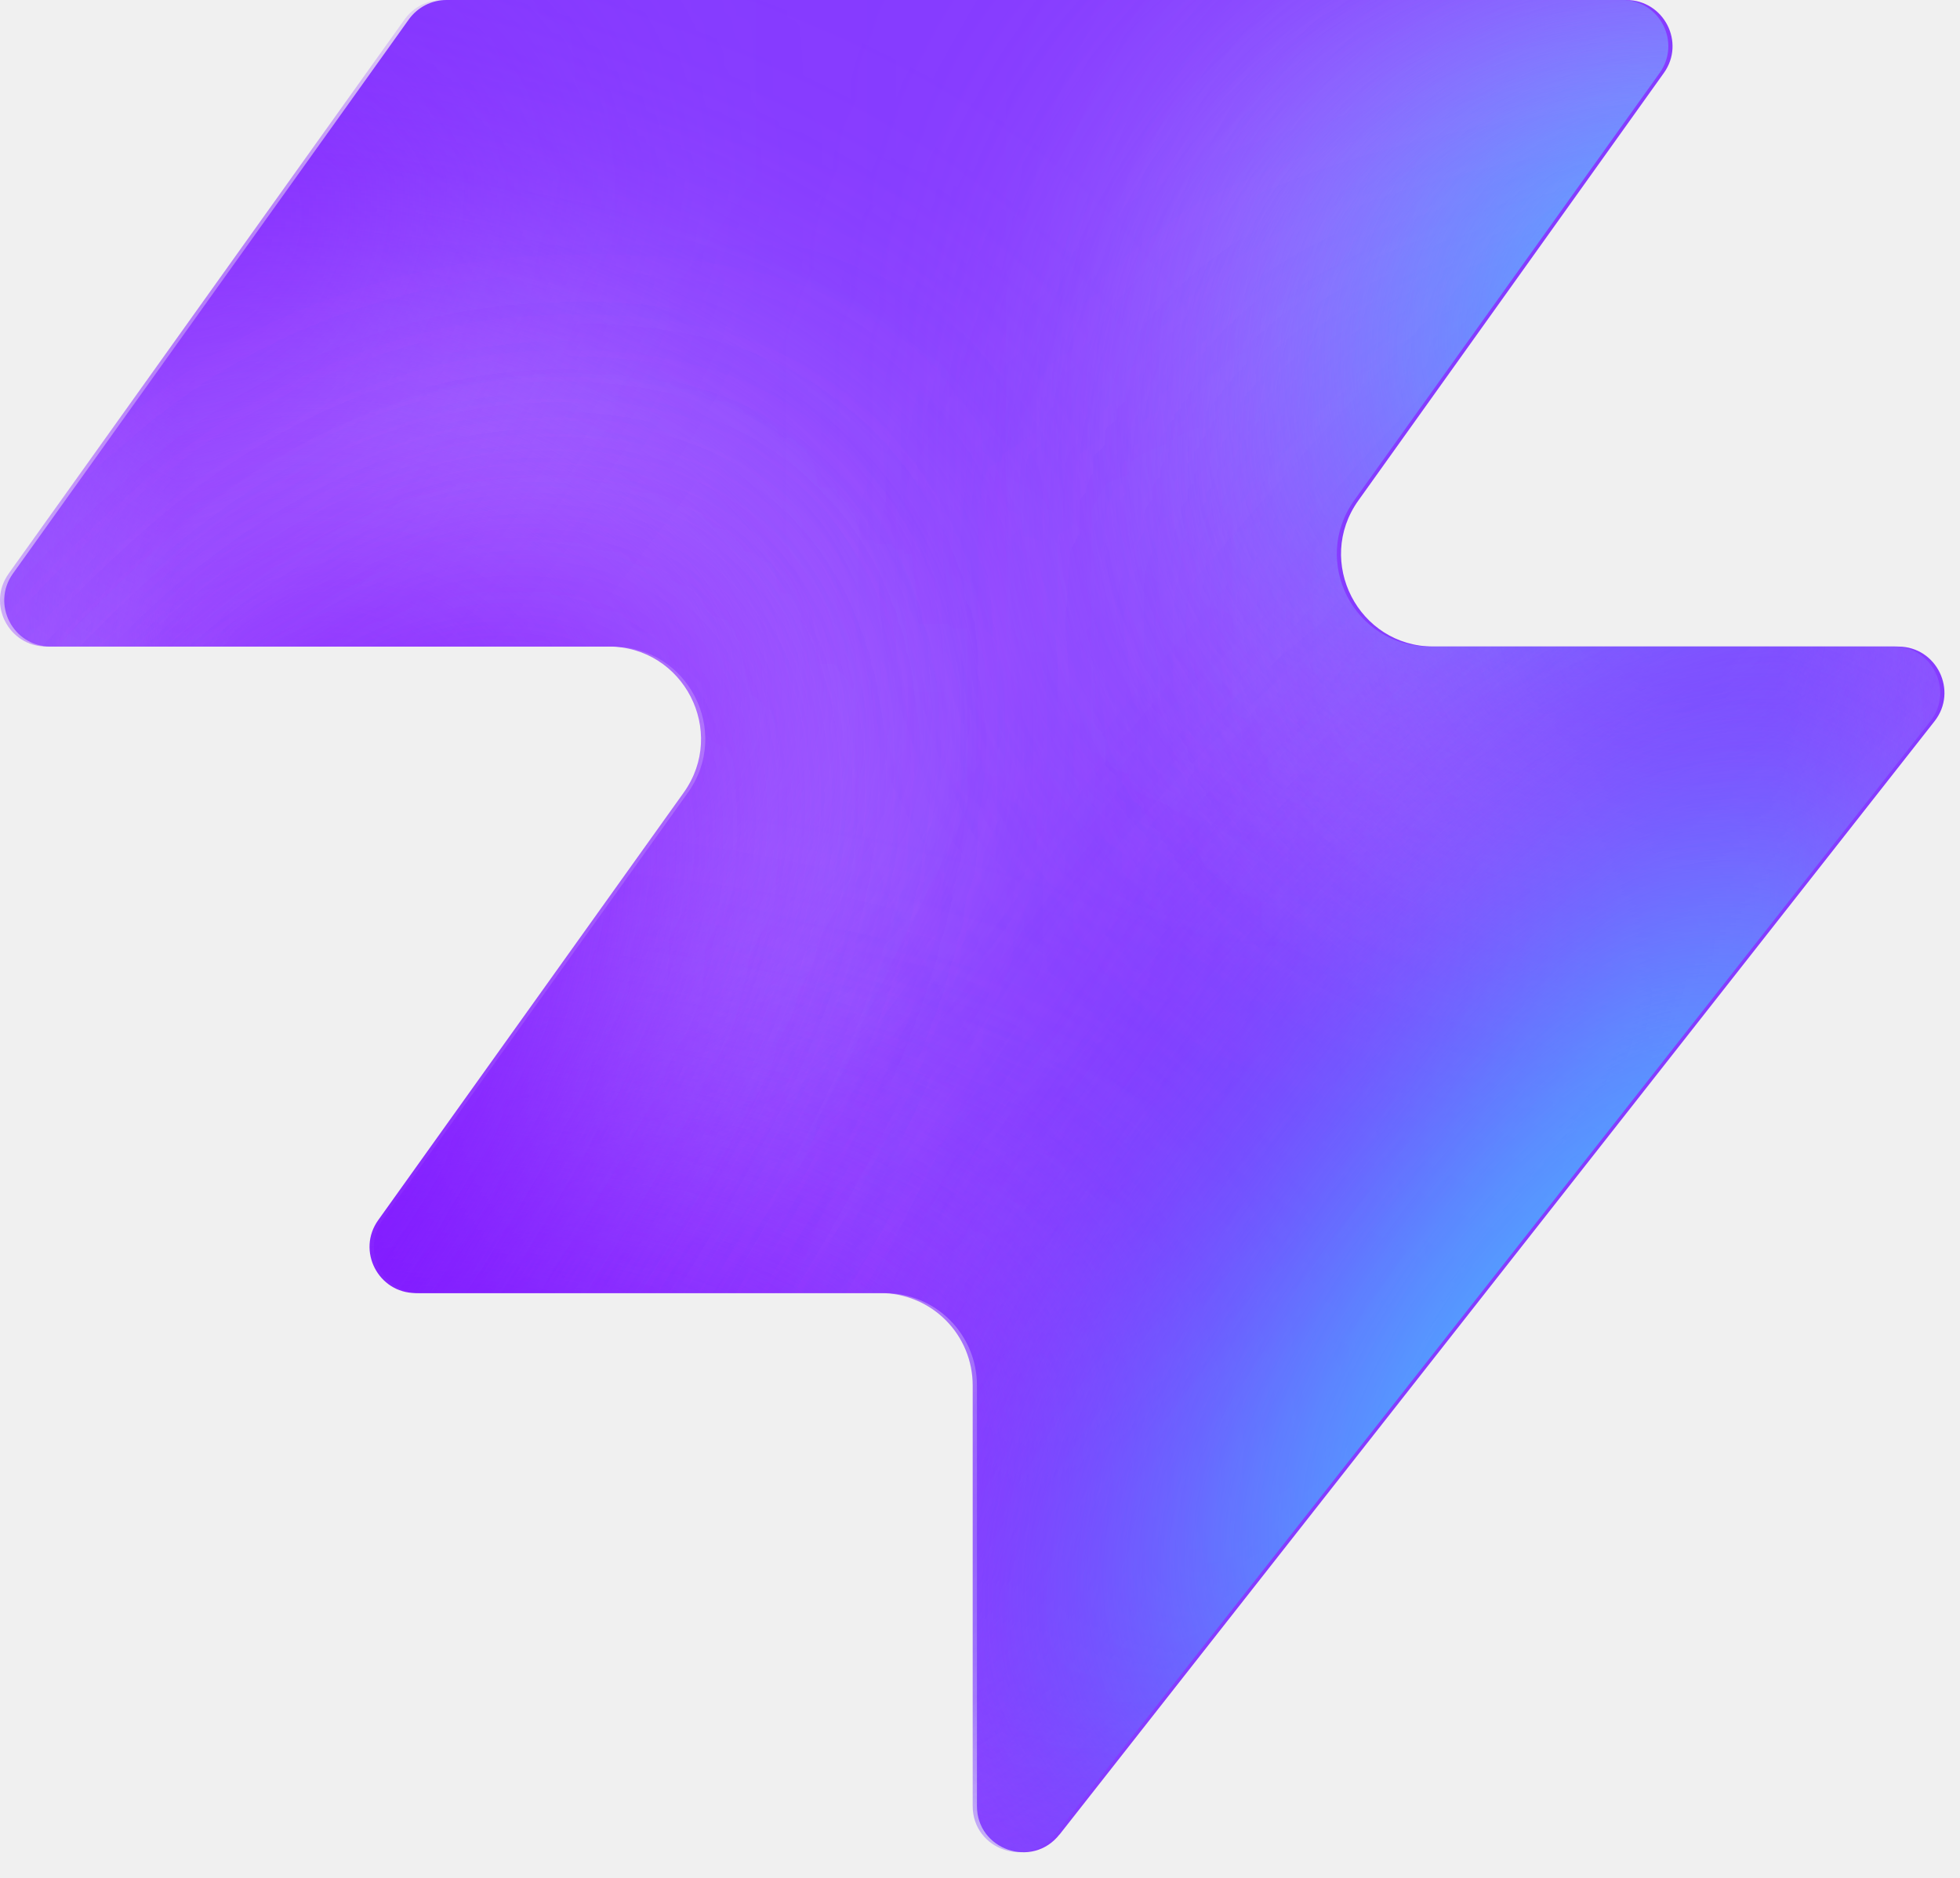
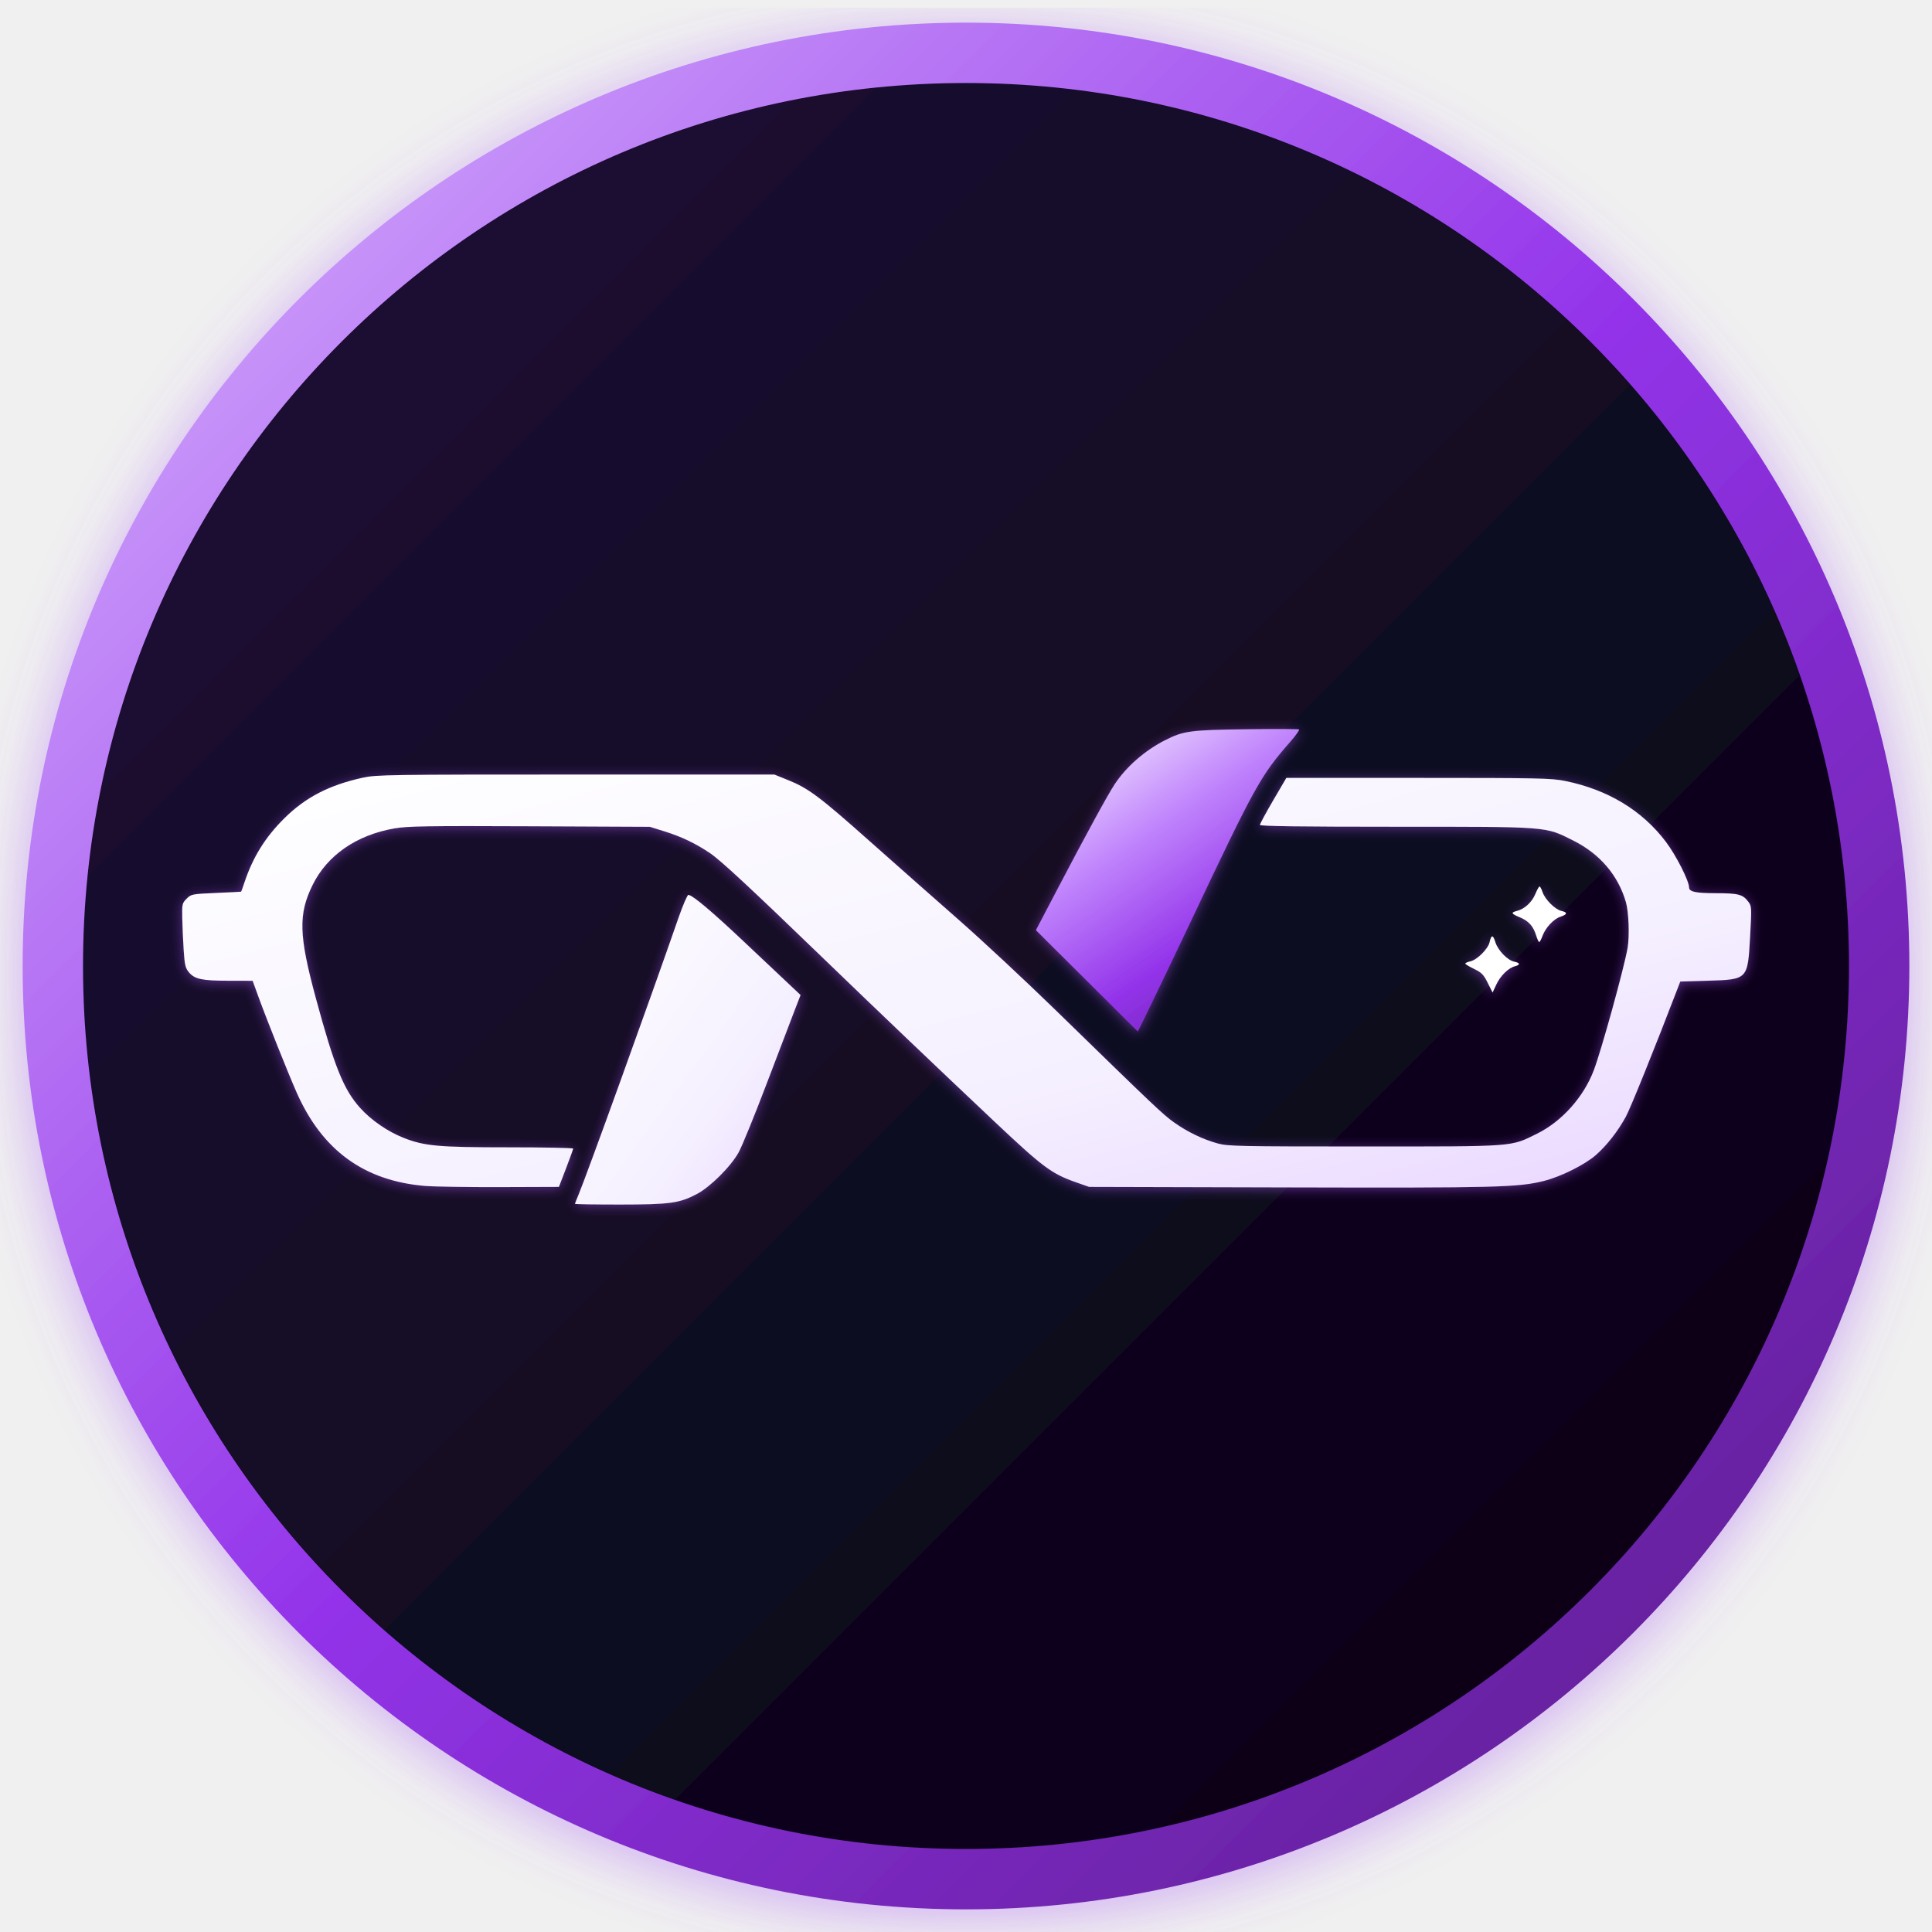
- <svg xmlns="http://www.w3.org/2000/svg" width="48" height="46" fill="none" viewBox="0 0 48 46">
-   <path fill="#863bff" d="M25.946 44.938c-.664.845-2.021.375-2.021-.698V33.937a2.26 2.26 0 0 0-2.262-2.262H10.287c-.92 0-1.456-1.04-.92-1.788l7.48-10.471c1.07-1.497 0-3.578-1.842-3.578H1.237c-.92 0-1.456-1.04-.92-1.788L10.013.474c.214-.297.556-.474.92-.474h28.894c.92 0 1.456 1.04.92 1.788l-7.48 10.471c-1.07 1.498 0 3.579 1.842 3.579h11.377c.943 0 1.473 1.088.89 1.83L25.947 44.94z" style="fill:#863bff;fill:color(display-p3 .525 .23 1);fill-opacity:1" />
-   <mask id="a" width="48" height="46" x="0" y="0" maskUnits="userSpaceOnUse" style="mask-type:alpha">
-     <path fill="#000" d="M25.842 44.938c-.664.844-2.021.375-2.021-.698V33.937a2.26 2.26 0 0 0-2.262-2.262H10.183c-.92 0-1.456-1.04-.92-1.788l7.48-10.471c1.07-1.498 0-3.579-1.842-3.579H1.133c-.92 0-1.456-1.04-.92-1.787L9.91.473c.214-.297.556-.474.92-.474h28.894c.92 0 1.456 1.04.92 1.788l-7.48 10.471c-1.07 1.498 0 3.578 1.842 3.578h11.377c.943 0 1.473 1.088.89 1.832L25.843 44.94z" style="fill:#000;fill-opacity:1" />
-   </mask>
-   <g mask="url(#a)">
-     <g filter="url(#b)">
-       <ellipse cx="5.508" cy="14.704" fill="#ede6ff" rx="5.508" ry="14.704" style="fill:#ede6ff;fill:color(display-p3 .927 .903 1);fill-opacity:1" transform="matrix(.00324 1 1 -.00324 -4.47 31.516)" />
-     </g>
-     <g filter="url(#c)">
-       <ellipse cx="10.399" cy="29.851" fill="#ede6ff" rx="10.399" ry="29.851" style="fill:#ede6ff;fill:color(display-p3 .927 .903 1);fill-opacity:1" transform="matrix(.00324 1 1 -.00324 -39.328 7.883)" />
-     </g>
-     <g filter="url(#d)">
-       <ellipse cx="5.508" cy="30.487" fill="#7e14ff" rx="5.508" ry="30.487" style="fill:#7e14ff;fill:color(display-p3 .492 .077 1);fill-opacity:1" transform="rotate(89.814 -25.913 -14.639)scale(1 -1)" />
-     </g>
-     <g filter="url(#e)">
-       <ellipse cx="5.508" cy="30.599" fill="#7e14ff" rx="5.508" ry="30.599" style="fill:#7e14ff;fill:color(display-p3 .492 .077 1);fill-opacity:1" transform="rotate(89.814 -32.644 -3.334)scale(1 -1)" />
-     </g>
-     <g filter="url(#f)">
-       <ellipse cx="5.508" cy="30.599" fill="#7e14ff" rx="5.508" ry="30.599" style="fill:#7e14ff;fill:color(display-p3 .492 .077 1);fill-opacity:1" transform="matrix(.00324 1 1 -.00324 -34.34 30.47)" />
-     </g>
-     <g filter="url(#g)">
-       <ellipse cx="14.072" cy="22.078" fill="#ede6ff" rx="14.072" ry="22.078" style="fill:#ede6ff;fill:color(display-p3 .927 .903 1);fill-opacity:1" transform="rotate(93.35 24.506 48.493)scale(-1 1)" />
-     </g>
-     <g filter="url(#h)">
-       <ellipse cx="3.47" cy="21.501" fill="#7e14ff" rx="3.47" ry="21.501" style="fill:#7e14ff;fill:color(display-p3 .492 .077 1);fill-opacity:1" transform="rotate(89.009 28.708 47.59)scale(-1 1)" />
-     </g>
-     <g filter="url(#i)">
-       <ellipse cx="3.47" cy="21.501" fill="#7e14ff" rx="3.47" ry="21.501" style="fill:#7e14ff;fill:color(display-p3 .492 .077 1);fill-opacity:1" transform="rotate(89.009 28.708 47.59)scale(-1 1)" />
-     </g>
-     <g filter="url(#j)">
-       <ellipse cx=".387" cy="8.972" fill="#7e14ff" rx="4.407" ry="29.108" style="fill:#7e14ff;fill:color(display-p3 .492 .077 1);fill-opacity:1" transform="rotate(39.51 .387 8.972)" />
-     </g>
-     <g filter="url(#k)">
-       <ellipse cx="47.523" cy="-6.092" fill="#7e14ff" rx="4.407" ry="29.108" style="fill:#7e14ff;fill:color(display-p3 .492 .077 1);fill-opacity:1" transform="rotate(37.892 47.523 -6.092)" />
-     </g>
-     <g filter="url(#l)">
-       <ellipse cx="41.412" cy="6.333" fill="#47bfff" rx="5.971" ry="9.665" style="fill:#47bfff;fill:color(display-p3 .28 .748 1);fill-opacity:1" transform="rotate(37.892 41.412 6.333)" />
-     </g>
-     <g filter="url(#m)">
-       <ellipse cx="-1.879" cy="38.332" fill="#7e14ff" rx="4.407" ry="29.108" style="fill:#7e14ff;fill:color(display-p3 .492 .077 1);fill-opacity:1" transform="rotate(37.892 -1.88 38.332)" />
-     </g>
-     <g filter="url(#n)">
-       <ellipse cx="-1.879" cy="38.332" fill="#7e14ff" rx="4.407" ry="29.108" style="fill:#7e14ff;fill:color(display-p3 .492 .077 1);fill-opacity:1" transform="rotate(37.892 -1.88 38.332)" />
-     </g>
-     <g filter="url(#o)">
-       <ellipse cx="35.651" cy="29.907" fill="#7e14ff" rx="4.407" ry="29.108" style="fill:#7e14ff;fill:color(display-p3 .492 .077 1);fill-opacity:1" transform="rotate(37.892 35.651 29.907)" />
-     </g>
-     <g filter="url(#p)">
-       <ellipse cx="38.418" cy="32.4" fill="#47bfff" rx="5.971" ry="15.297" style="fill:#47bfff;fill:color(display-p3 .28 .748 1);fill-opacity:1" transform="rotate(37.892 38.418 32.4)" />
+ <svg xmlns="http://www.w3.org/2000/svg" viewBox="0 0 512 512" width="512" height="512">
+   <defs>
+     <linearGradient id="fav-circle-bg" x1="0%" y1="0%" x2="100%" y2="100%">
+       <stop offset="0%" stop-color="#200E38" />
+       <stop offset="50%" stop-color="#120824" />
+       <stop offset="100%" stop-color="#070312" />
+     </linearGradient>
+     <linearGradient id="fav-circle-border" x1="0%" y1="0%" x2="100%" y2="100%">
+       <stop offset="0%" stop-color="#D8B4FE" />
+       <stop offset="50%" stop-color="#9333EA" />
+       <stop offset="100%" stop-color="#581C87" />
+     </linearGradient>
+     <linearGradient id="fav-glasses-white" x1="0%" y1="0%" x2="100%" y2="100%">
+       <stop offset="0%" stop-color="#FFFFFF" />
+       <stop offset="65%" stop-color="#F5F0FF" />
+       <stop offset="100%" stop-color="#E9D5FF" />
+     </linearGradient>
+     <linearGradient id="fav-purple-bridge" x1="20%" y1="0%" x2="80%" y2="100%">
+       <stop offset="0%" stop-color="#F3E8FF" />
+       <stop offset="35%" stop-color="#C084FC" />
+       <stop offset="70%" stop-color="#9333EA" />
+       <stop offset="100%" stop-color="#6B21A8" />
+     </linearGradient>
+     <filter id="fav-outer-glow" x="-20%" y="-20%" width="140%" height="140%">
+       <feDropShadow dx="0" dy="2" stdDeviation="8" flood-color="#A855F7" flood-opacity="0.45" />
+     </filter>
+     <filter id="mark-glow" x="-20%" y="-20%" width="140%" height="140%">
+       <feDropShadow dx="0" dy="1" stdDeviation="3.5" flood-color="#A855F7" flood-opacity="0.5" />
+     </filter>
+   </defs>
+   <circle cx="256" cy="256" r="242" fill="url(#fav-circle-bg)" stroke="url(#fav-circle-border)" stroke-width="16" filter="url(#fav-outer-glow)" />
+   <g transform="translate(48, 193) scale(0.446)" filter="url(#mark-glow)">
+     <g transform="translate(-301, -296)">
+       <path id="frame-connected-N" d="M445.89,567.93 C409.75,564.91 384.83,546.77 369.65,512.41 C364.6,501 351.76,468.81 346.85,455.27 L343.5,446.03 L329.5,446.01 C313.38,445.99 309.09,445.09 305.66,441.01 C303.53,438.47 303.11,436.72 302.52,427.79 C302.15,422.13 301.77,413.58 301.68,408.78 C301.51,400.48 301.63,399.93 304.27,397.28 C306.98,394.56 307.38,394.49 321.77,393.85 C329.87,393.5 336.58,393.16 336.67,393.1 C336.76,393.05 337.62,390.65 338.58,387.77 C343.62,372.58 350.99,360.72 362.41,349.42 C374.96,337 389.03,329.73 409,325.36 C417.02,323.61 424.18,323.5 535.5,323.5 L653.5,323.5 L661.53,326.74 C673.75,331.67 680.18,336.47 710.05,363.02 C725.21,376.48 749.06,397.55 763.05,409.84 C777.05,422.13 802.9,446.22 820.5,463.37 C879.76,521.13 884.48,525.6 891.11,530.29 C899.04,535.91 908.19,540.3 917,542.72 C922.99,544.36 929.85,544.5 1004,544.5 C1094.55,544.5 1090.7,544.79 1106.69,536.89 C1121.4,529.63 1134.33,515.19 1140.39,499.26 C1144.93,487.33 1158.37,438.66 1160.49,426.5 C1161.71,419.47 1161.17,405.1 1159.46,399.23 C1154.83,383.28 1143.98,370.61 1128.22,362.72 C1111.31,354.25 1114.48,354.5 1022.75,354.5 C966.25,354.5 942,354.18 942,353.43 C942,352.85 945.53,346.32 949.85,338.93 L957.71,325.5 L1036.1,325.5 C1107.6,325.5 1115.28,325.66 1123.33,327.3 C1148.81,332.48 1169.26,344.87 1183.37,363.66 C1189.34,371.62 1197,386.73 1197,390.56 C1197,393.16 1200.92,394 1213.18,394.01 C1226.45,394.03 1228.98,394.72 1232.3,399.18 C1234.2,401.75 1234.24,402.61 1233.28,419.81 C1231.85,445.37 1231.94,445.27 1208.14,446 L1191.77,446.5 L1190.43,450 C1176.52,486.29 1162.14,521.89 1159.37,526.93 C1154.66,535.5 1148.16,543.82 1141.75,549.47 C1135.16,555.29 1120.89,562.42 1110.73,564.97 C1095.53,568.8 1082.37,569.13 959,568.81 L840.5,568.5 L832.5,565.69 C818.27,560.7 812.88,556.67 784.3,529.71 C749.18,496.59 715.64,464.59 681.87,432 C638.76,390.38 621.72,374.57 615.38,370.26 C606.9,364.51 598.34,360.41 588.3,357.28 L579.5,354.54 L508.19,354.22 C446.88,353.96 435.61,354.13 427.77,355.49 C405.24,359.38 387.81,371.42 379.11,389.12 C370.56,406.51 370.91,418.96 381.03,456.33 C392.08,497.15 397.6,510.82 407.46,521.7 C414.01,528.93 423.8,535.67 433.09,539.33 C445.57,544.26 453.72,545 495.63,545 C516.73,545 533.98,545.34 533.96,545.75 C533.94,546.16 532.02,551.45 529.7,557.5 L525.48,568.5 L490.49,568.62 C471.25,568.68 451.18,568.37 445.89,567.93 Z" fill="url(#fav-glasses-white)" fill-rule="evenodd" />
+       <path id="left-N-finish" d="M535,578.58 C535,578.35 535.92,576.03 537.04,573.41 C541.36,563.32 579.62,457.38 596.5,408.75 C599.13,401.19 601.78,395 602.39,395.01 C604.74,395.03 616.27,404.74 635.5,422.88 C646.5,433.27 658.55,444.63 662.29,448.13 L669.07,454.5 L665.58,463.5 C663.66,468.45 656.19,488.02 648.98,507 C641.77,525.98 634.25,544.42 632.27,548 C627.62,556.4 615.38,568.58 607.41,572.76 C596.95,578.24 591.57,578.97 561.75,578.99 C547.04,578.99 535,578.81 535,578.58 Z" fill="url(#fav-glasses-white)" fill-rule="evenodd" />
+       <path id="purple-N-inlay" d="M839.2,446.11 L808.9,415.98 L821.61,391.74 C839.23,358.12 851.61,335.46 855.75,329.2 C862.65,318.79 873.6,309.22 885.61,303.12 C896.56,297.55 900.64,297 933.99,296.57 C950.75,296.35 964.83,296.39 965.27,296.67 C965.71,296.94 963.44,300.16 960.22,303.83 C942.42,324.15 939.29,329.79 901.09,410.5 C893.28,427 882.97,448.54 878.19,458.37 L869.5,476.23 L839.2,446.11 Z" fill="url(#fav-purple-bridge)" fill-rule="evenodd" />
+       <path id="AI-sparkle-1092" d="M1106.16,419.14 C1104.51,413.64 1101.69,410.48 1096.51,408.35 C1091.29,406.2 1090.95,405.48 1094.75,404.53 C1099.25,403.41 1103.65,399.37 1105.64,394.54 C1106.66,392.05 1107.8,390.01 1108.17,390 C1108.54,390 1109.34,391.52 1109.96,393.37 C1111.38,397.7 1117.4,403.71 1121.11,404.52 C1124.96,405.37 1124.76,406.59 1120.55,407.98 C1116.46,409.33 1111.69,414.46 1109.89,419.43 C1109.18,421.4 1108.31,423 1107.96,423 C1107.6,423 1106.8,421.26 1106.16,419.14 Z" fill="#FFFFFF" fill-rule="evenodd" />
+       <path id="AI-sparkle-1064" d="M1077.38,447.26 C1074.92,442.33 1073.75,441.14 1069.3,439 C1066.43,437.62 1064.07,436.2 1064.05,435.83 C1064.02,435.46 1065.4,434.85 1067.1,434.48 C1071.09,433.6 1077.6,427.1 1078.48,423.11 C1079.47,418.58 1080.55,418.55 1081.89,423.04 C1083.35,427.89 1089.1,433.87 1093.07,434.66 C1096.63,435.38 1096.85,436.57 1093.58,437.39 C1089.68,438.37 1084.88,443.05 1082.49,448.22 L1080.26,453.03 L1077.38,447.26 Z" fill="#FFFFFF" fill-rule="evenodd" />
    </g>
  </g>
-   <defs>
-     <filter id="b" width="60.045" height="41.654" x="-19.77" y="16.149" color-interpolation-filters="sRGB" filterUnits="userSpaceOnUse">
-       <feFlood flood-opacity="0" result="BackgroundImageFix" />
-       <feBlend in="SourceGraphic" in2="BackgroundImageFix" result="shape" />
-       <feGaussianBlur result="effect1_foregroundBlur_2002_17158" stdDeviation="7.659" />
-     </filter>
-     <filter id="c" width="90.34" height="51.437" x="-54.613" y="-7.533" color-interpolation-filters="sRGB" filterUnits="userSpaceOnUse">
-       <feFlood flood-opacity="0" result="BackgroundImageFix" />
-       <feBlend in="SourceGraphic" in2="BackgroundImageFix" result="shape" />
-       <feGaussianBlur result="effect1_foregroundBlur_2002_17158" stdDeviation="7.659" />
-     </filter>
-     <filter id="d" width="79.355" height="29.4" x="-49.64" y="2.03" color-interpolation-filters="sRGB" filterUnits="userSpaceOnUse">
-       <feFlood flood-opacity="0" result="BackgroundImageFix" />
-       <feBlend in="SourceGraphic" in2="BackgroundImageFix" result="shape" />
-       <feGaussianBlur result="effect1_foregroundBlur_2002_17158" stdDeviation="4.596" />
-     </filter>
-     <filter id="e" width="79.579" height="29.4" x="-45.045" y="20.029" color-interpolation-filters="sRGB" filterUnits="userSpaceOnUse">
-       <feFlood flood-opacity="0" result="BackgroundImageFix" />
-       <feBlend in="SourceGraphic" in2="BackgroundImageFix" result="shape" />
-       <feGaussianBlur result="effect1_foregroundBlur_2002_17158" stdDeviation="4.596" />
-     </filter>
-     <filter id="f" width="79.579" height="29.4" x="-43.513" y="21.178" color-interpolation-filters="sRGB" filterUnits="userSpaceOnUse">
-       <feFlood flood-opacity="0" result="BackgroundImageFix" />
-       <feBlend in="SourceGraphic" in2="BackgroundImageFix" result="shape" />
-       <feGaussianBlur result="effect1_foregroundBlur_2002_17158" stdDeviation="4.596" />
-     </filter>
-     <filter id="g" width="74.749" height="58.852" x="15.756" y="-17.901" color-interpolation-filters="sRGB" filterUnits="userSpaceOnUse">
-       <feFlood flood-opacity="0" result="BackgroundImageFix" />
-       <feBlend in="SourceGraphic" in2="BackgroundImageFix" result="shape" />
-       <feGaussianBlur result="effect1_foregroundBlur_2002_17158" stdDeviation="7.659" />
-     </filter>
-     <filter id="h" width="61.377" height="25.362" x="23.548" y="2.284" color-interpolation-filters="sRGB" filterUnits="userSpaceOnUse">
-       <feFlood flood-opacity="0" result="BackgroundImageFix" />
-       <feBlend in="SourceGraphic" in2="BackgroundImageFix" result="shape" />
-       <feGaussianBlur result="effect1_foregroundBlur_2002_17158" stdDeviation="4.596" />
-     </filter>
-     <filter id="i" width="61.377" height="25.362" x="23.548" y="2.284" color-interpolation-filters="sRGB" filterUnits="userSpaceOnUse">
-       <feFlood flood-opacity="0" result="BackgroundImageFix" />
-       <feBlend in="SourceGraphic" in2="BackgroundImageFix" result="shape" />
-       <feGaussianBlur result="effect1_foregroundBlur_2002_17158" stdDeviation="4.596" />
-     </filter>
-     <filter id="j" width="56.045" height="63.649" x="-27.636" y="-22.853" color-interpolation-filters="sRGB" filterUnits="userSpaceOnUse">
-       <feFlood flood-opacity="0" result="BackgroundImageFix" />
-       <feBlend in="SourceGraphic" in2="BackgroundImageFix" result="shape" />
-       <feGaussianBlur result="effect1_foregroundBlur_2002_17158" stdDeviation="4.596" />
-     </filter>
-     <filter id="k" width="54.814" height="64.646" x="20.116" y="-38.415" color-interpolation-filters="sRGB" filterUnits="userSpaceOnUse">
-       <feFlood flood-opacity="0" result="BackgroundImageFix" />
-       <feBlend in="SourceGraphic" in2="BackgroundImageFix" result="shape" />
-       <feGaussianBlur result="effect1_foregroundBlur_2002_17158" stdDeviation="4.596" />
-     </filter>
-     <filter id="l" width="33.541" height="35.313" x="24.641" y="-11.323" color-interpolation-filters="sRGB" filterUnits="userSpaceOnUse">
-       <feFlood flood-opacity="0" result="BackgroundImageFix" />
-       <feBlend in="SourceGraphic" in2="BackgroundImageFix" result="shape" />
-       <feGaussianBlur result="effect1_foregroundBlur_2002_17158" stdDeviation="4.596" />
-     </filter>
-     <filter id="m" width="54.814" height="64.646" x="-29.286" y="6.009" color-interpolation-filters="sRGB" filterUnits="userSpaceOnUse">
-       <feFlood flood-opacity="0" result="BackgroundImageFix" />
-       <feBlend in="SourceGraphic" in2="BackgroundImageFix" result="shape" />
-       <feGaussianBlur result="effect1_foregroundBlur_2002_17158" stdDeviation="4.596" />
-     </filter>
-     <filter id="n" width="54.814" height="64.646" x="-29.286" y="6.009" color-interpolation-filters="sRGB" filterUnits="userSpaceOnUse">
-       <feFlood flood-opacity="0" result="BackgroundImageFix" />
-       <feBlend in="SourceGraphic" in2="BackgroundImageFix" result="shape" />
-       <feGaussianBlur result="effect1_foregroundBlur_2002_17158" stdDeviation="4.596" />
-     </filter>
-     <filter id="o" width="54.814" height="64.646" x="8.244" y="-2.416" color-interpolation-filters="sRGB" filterUnits="userSpaceOnUse">
-       <feFlood flood-opacity="0" result="BackgroundImageFix" />
-       <feBlend in="SourceGraphic" in2="BackgroundImageFix" result="shape" />
-       <feGaussianBlur result="effect1_foregroundBlur_2002_17158" stdDeviation="4.596" />
-     </filter>
-     <filter id="p" width="39.409" height="43.623" x="18.713" y="10.588" color-interpolation-filters="sRGB" filterUnits="userSpaceOnUse">
-       <feFlood flood-opacity="0" result="BackgroundImageFix" />
-       <feBlend in="SourceGraphic" in2="BackgroundImageFix" result="shape" />
-       <feGaussianBlur result="effect1_foregroundBlur_2002_17158" stdDeviation="4.596" />
-     </filter>
-   </defs>
</svg>
